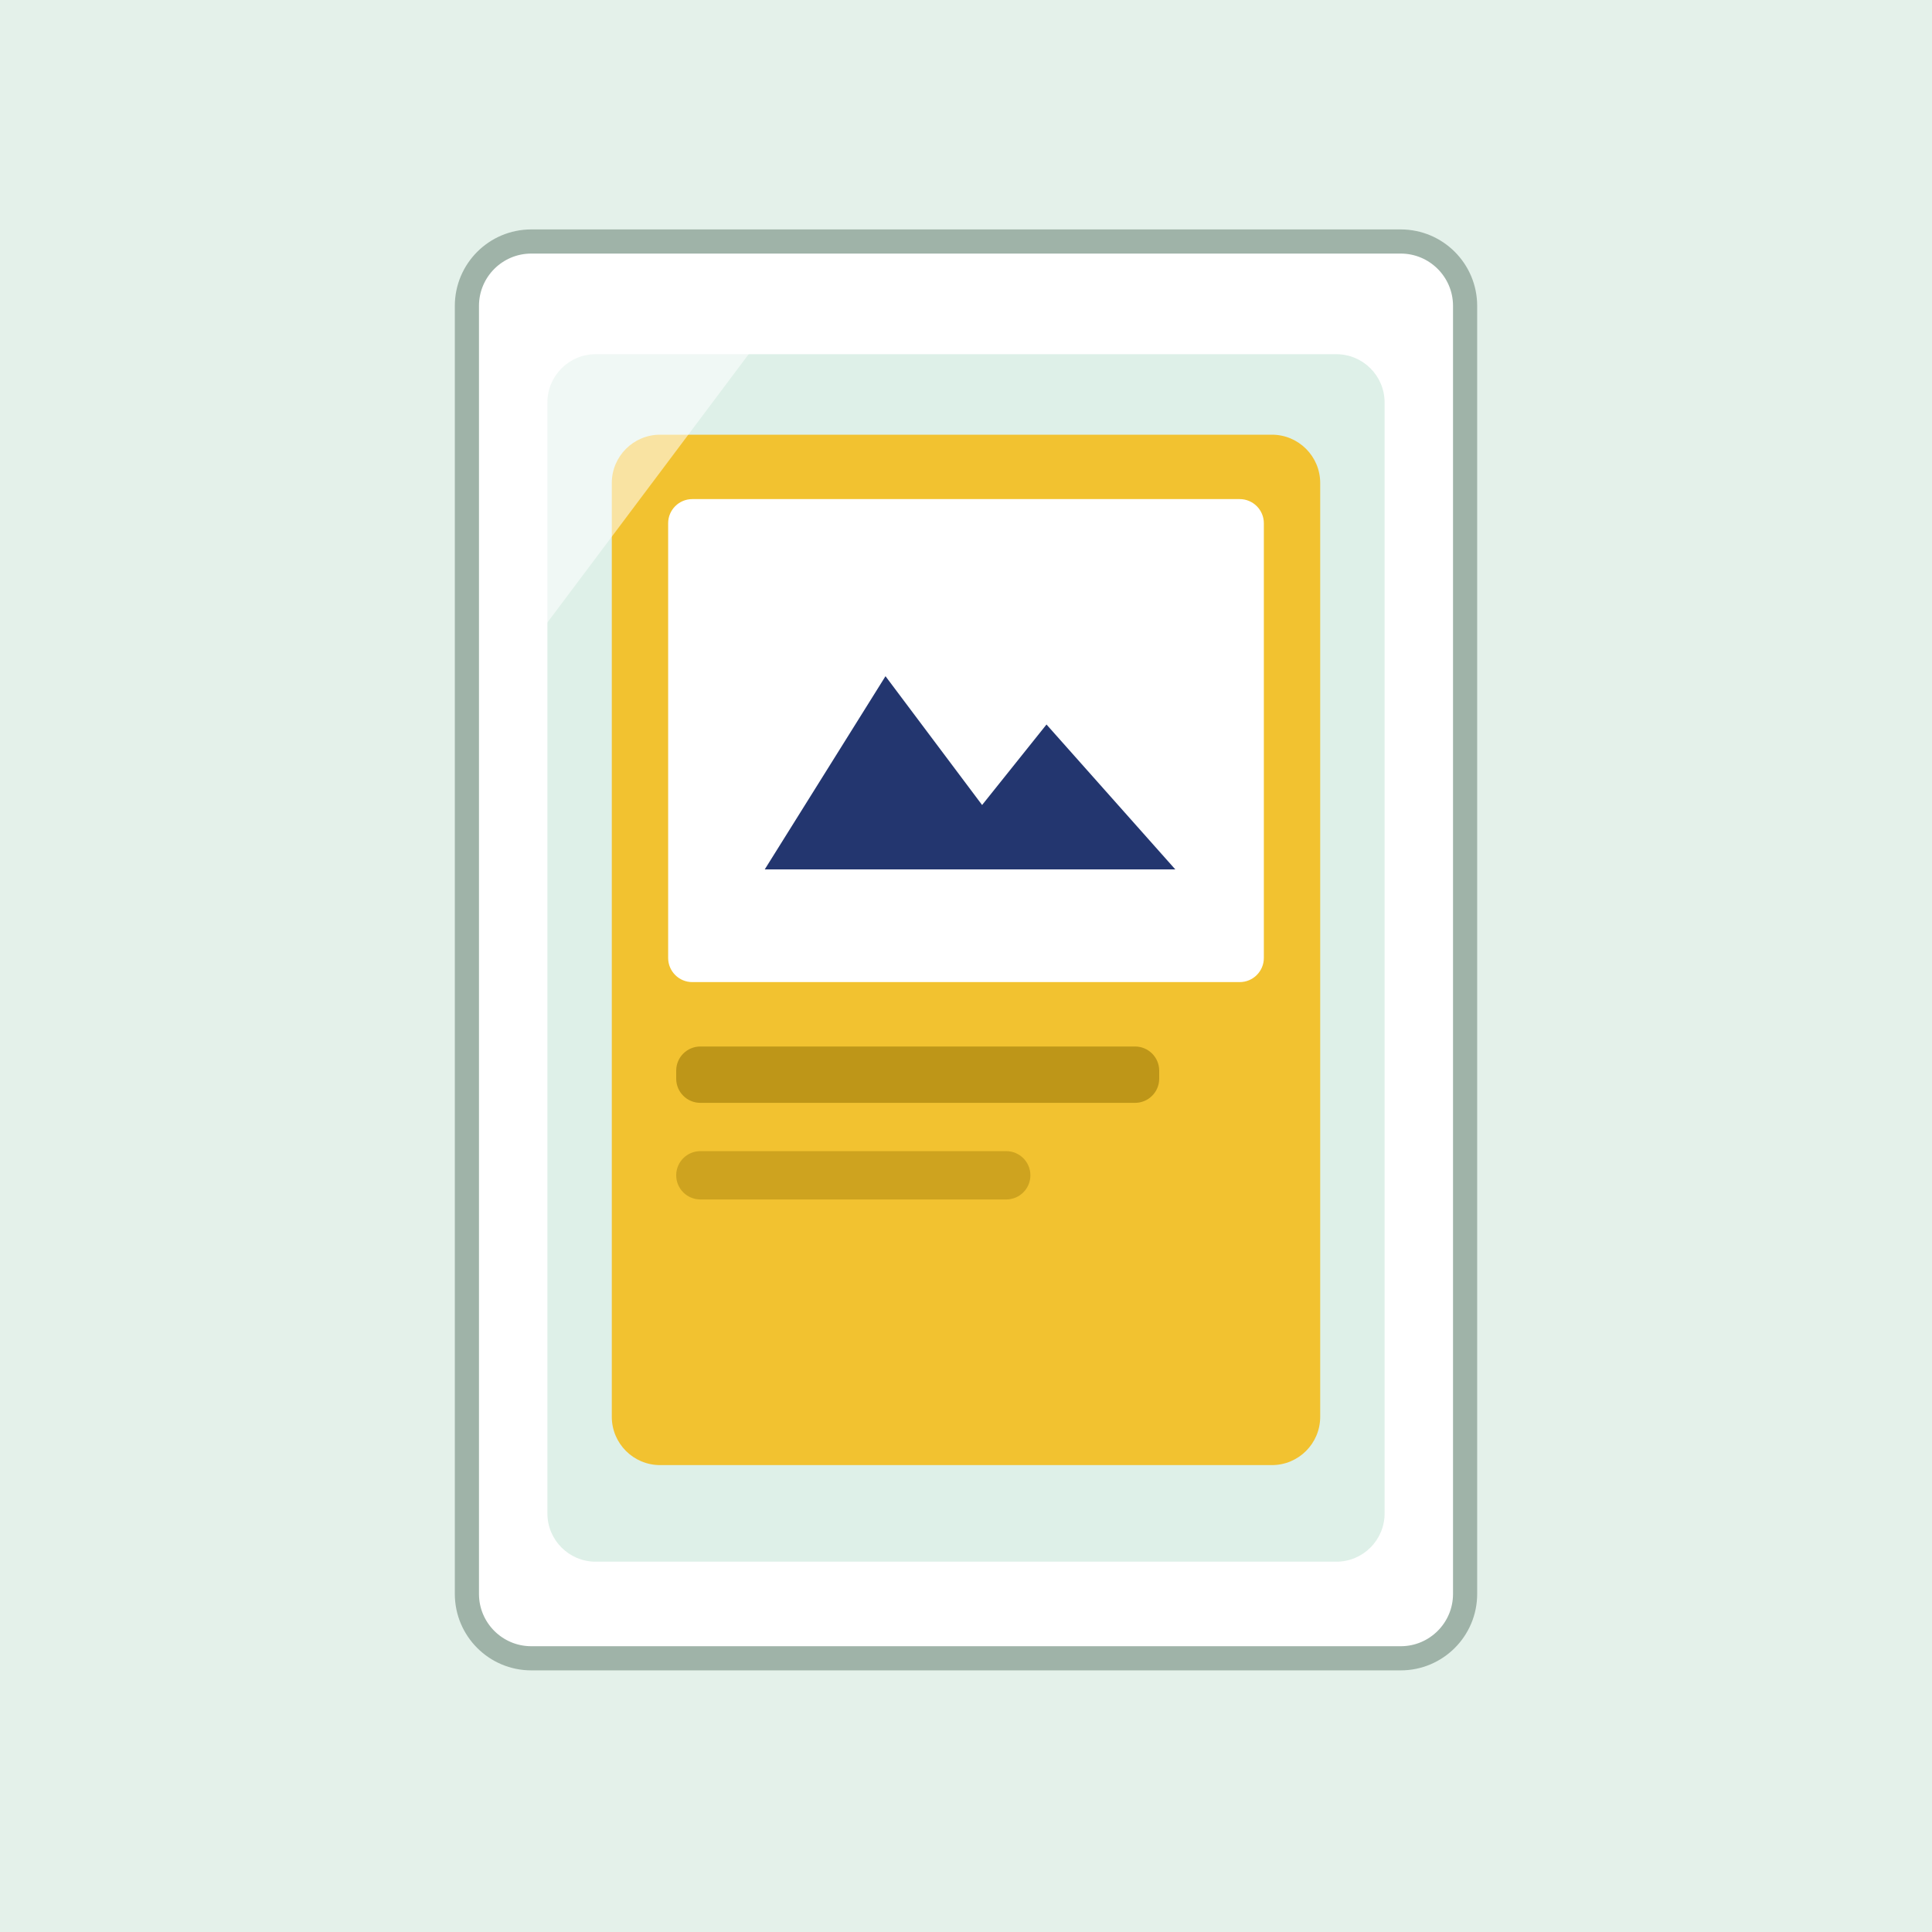
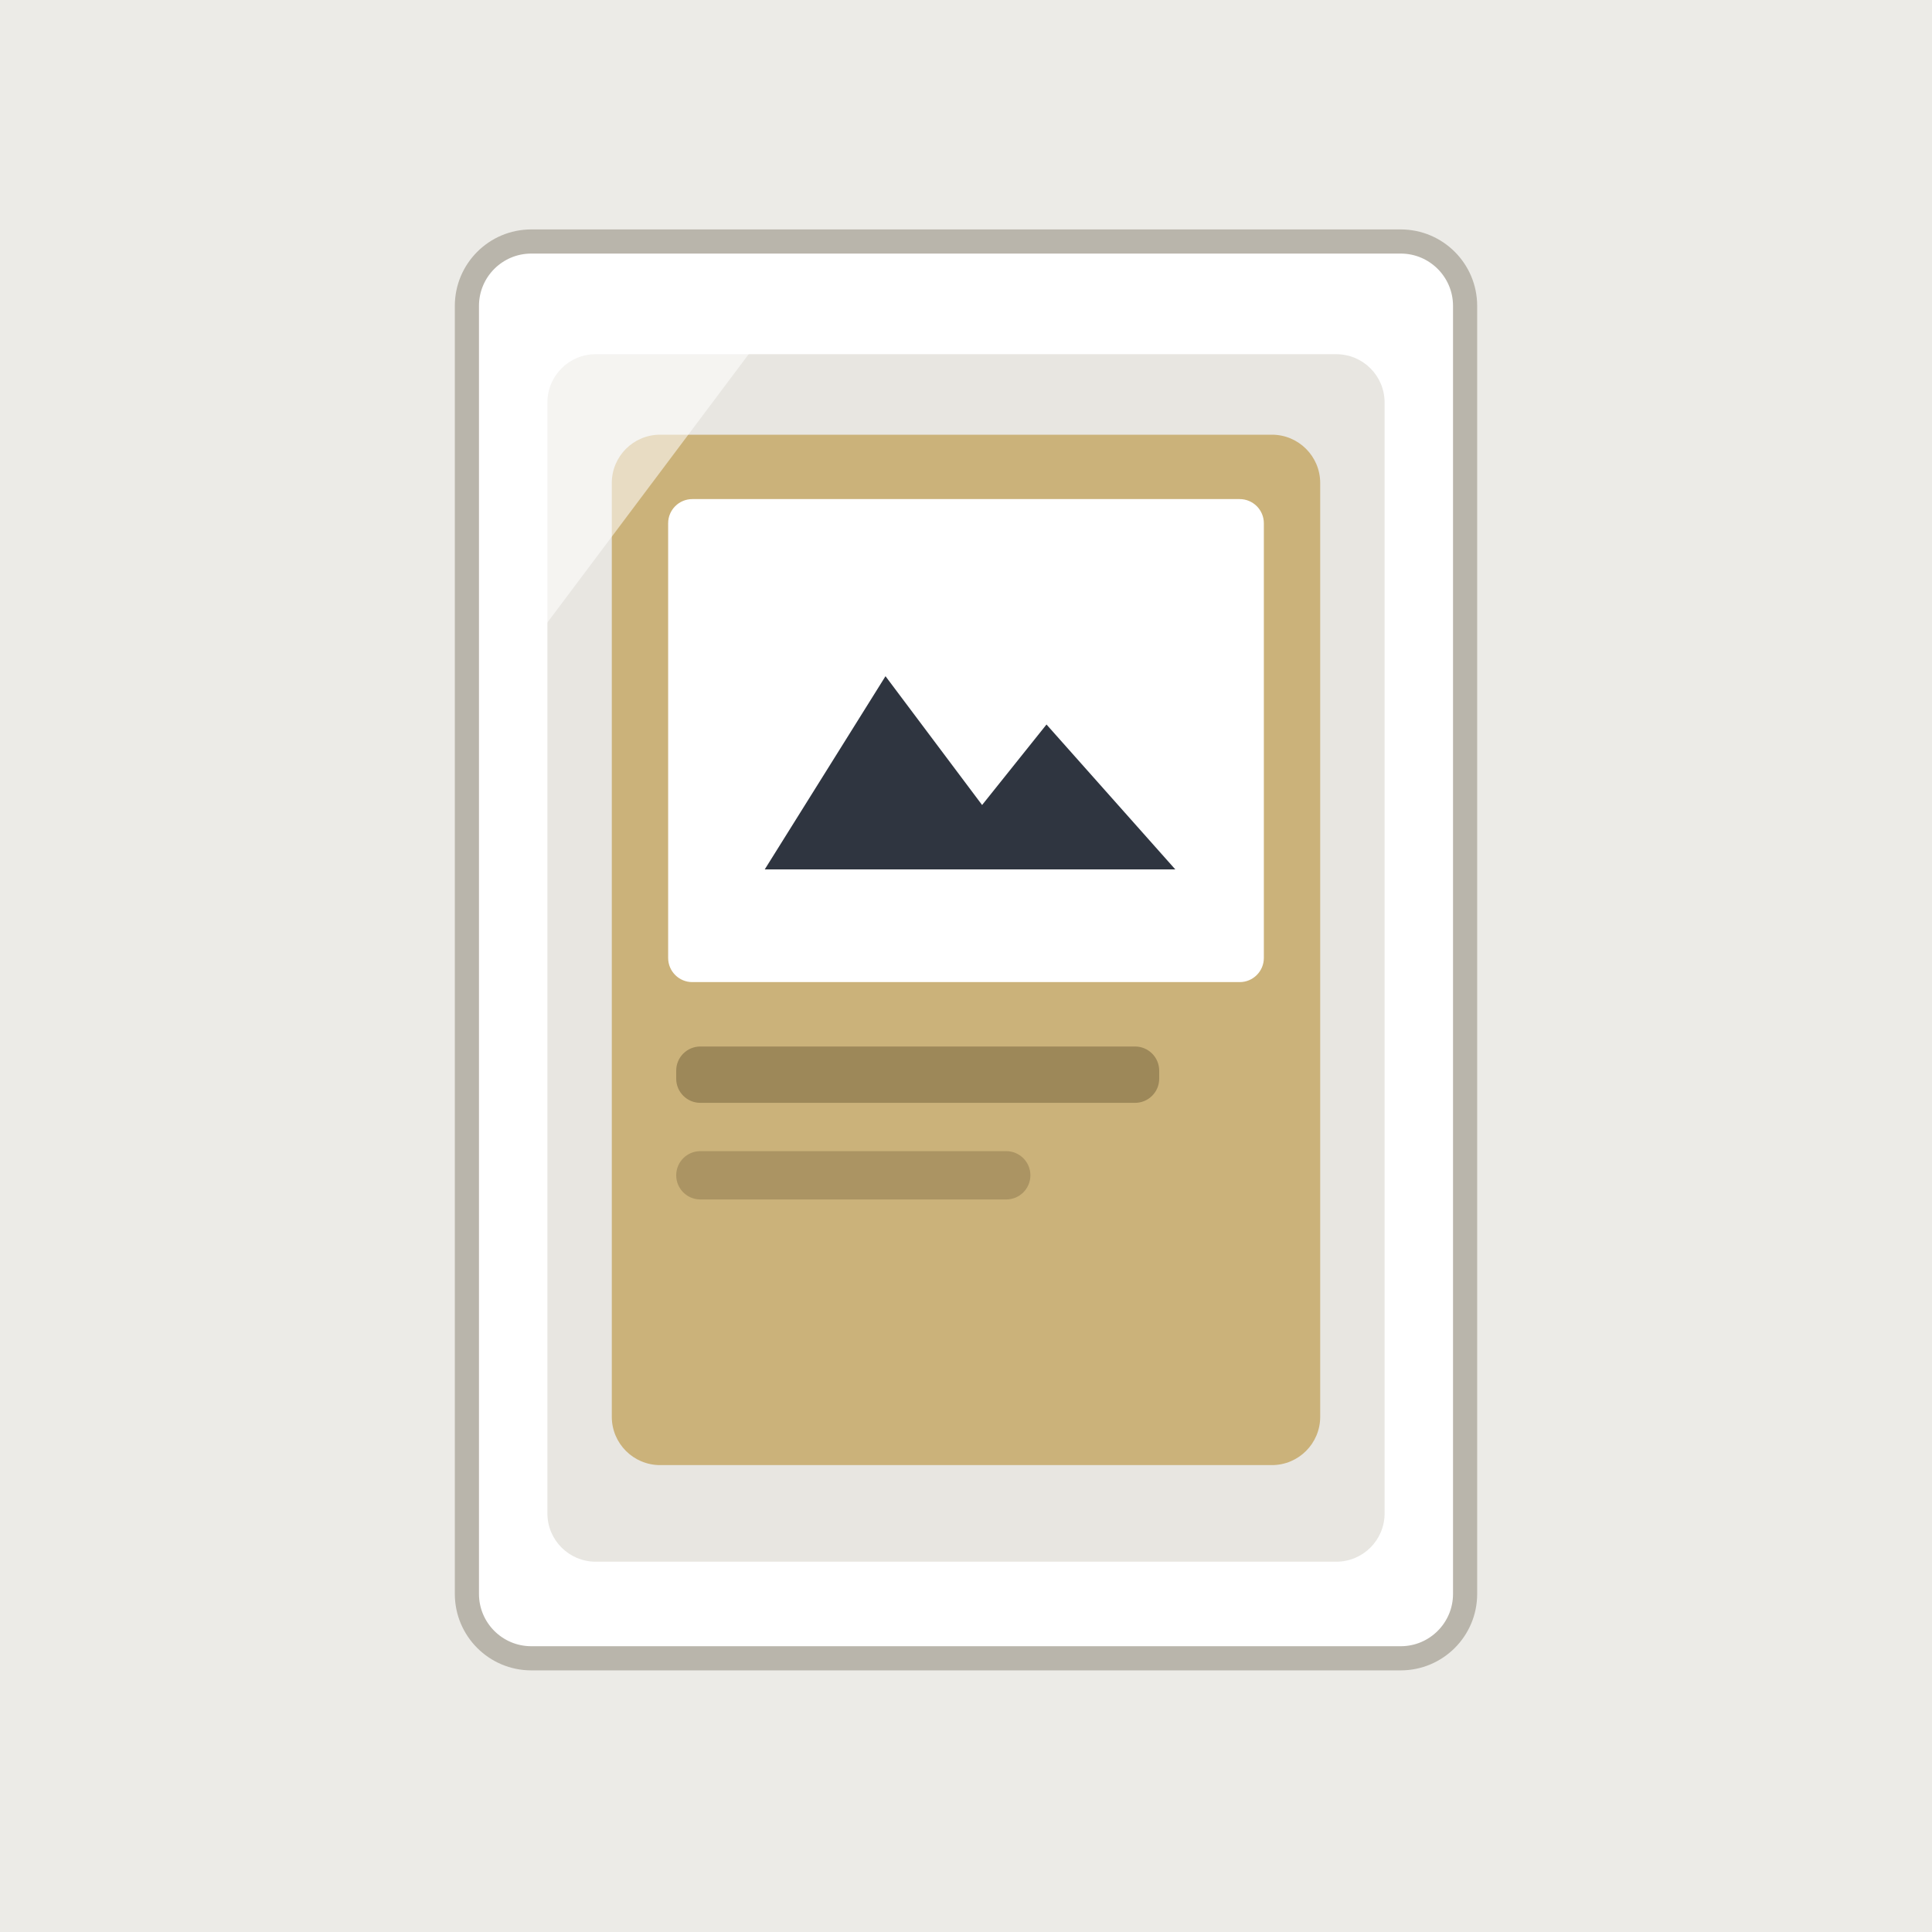
<svg xmlns="http://www.w3.org/2000/svg" viewBox="0 0 240 240">
-   <rect width="240" height="240" fill="#e4f1ea" />
-   <rect x="58" y="30" width="124" height="176" rx="8" fill="#ffffff" stroke="#9fb3a8" stroke-width="3" />
-   <rect x="68" y="44" width="104" height="150" rx="6" fill="#d6ece2" opacity=".8" />
-   <rect x="76" y="54" width="88" height="128" rx="6" fill="#f2c230" />
+   <rect width="240" height="240" fill="#ecebe7" />
+   <rect x="58" y="30" width="124" height="176" rx="8" fill="#ffffff" stroke="#b9b5ab" stroke-width="3" />
+   <rect x="68" y="44" width="104" height="150" rx="6" fill="#e2e0da" opacity=".8" />
+   <rect x="76" y="54" width="88" height="128" rx="6" fill="#cbb27a" />
  <rect x="83" y="62" width="74" height="60" rx="3" fill="#fff" />
-   <path d="M95 108l15-24 12 16 8-10 16 18z" fill="#23366f" />
-   <rect x="84" y="130" width="60" height="7" rx="3" fill="#8a6a00" opacity=".5" />
-   <rect x="84" y="143" width="44" height="6" rx="3" fill="#8a6a00" opacity=".35" />
+   <path d="M95 108l15-24 12 16 8-10 16 18z" fill="#2f3540" />
+   <rect x="84" y="130" width="60" height="7" rx="3" fill="#6f5d38" opacity=".5" />
+   <rect x="84" y="143" width="44" height="6" rx="3" fill="#6f5d38" opacity=".35" />
  <path d="M66 40l30 0-30 40z" fill="#fff" opacity=".55" />
</svg>
